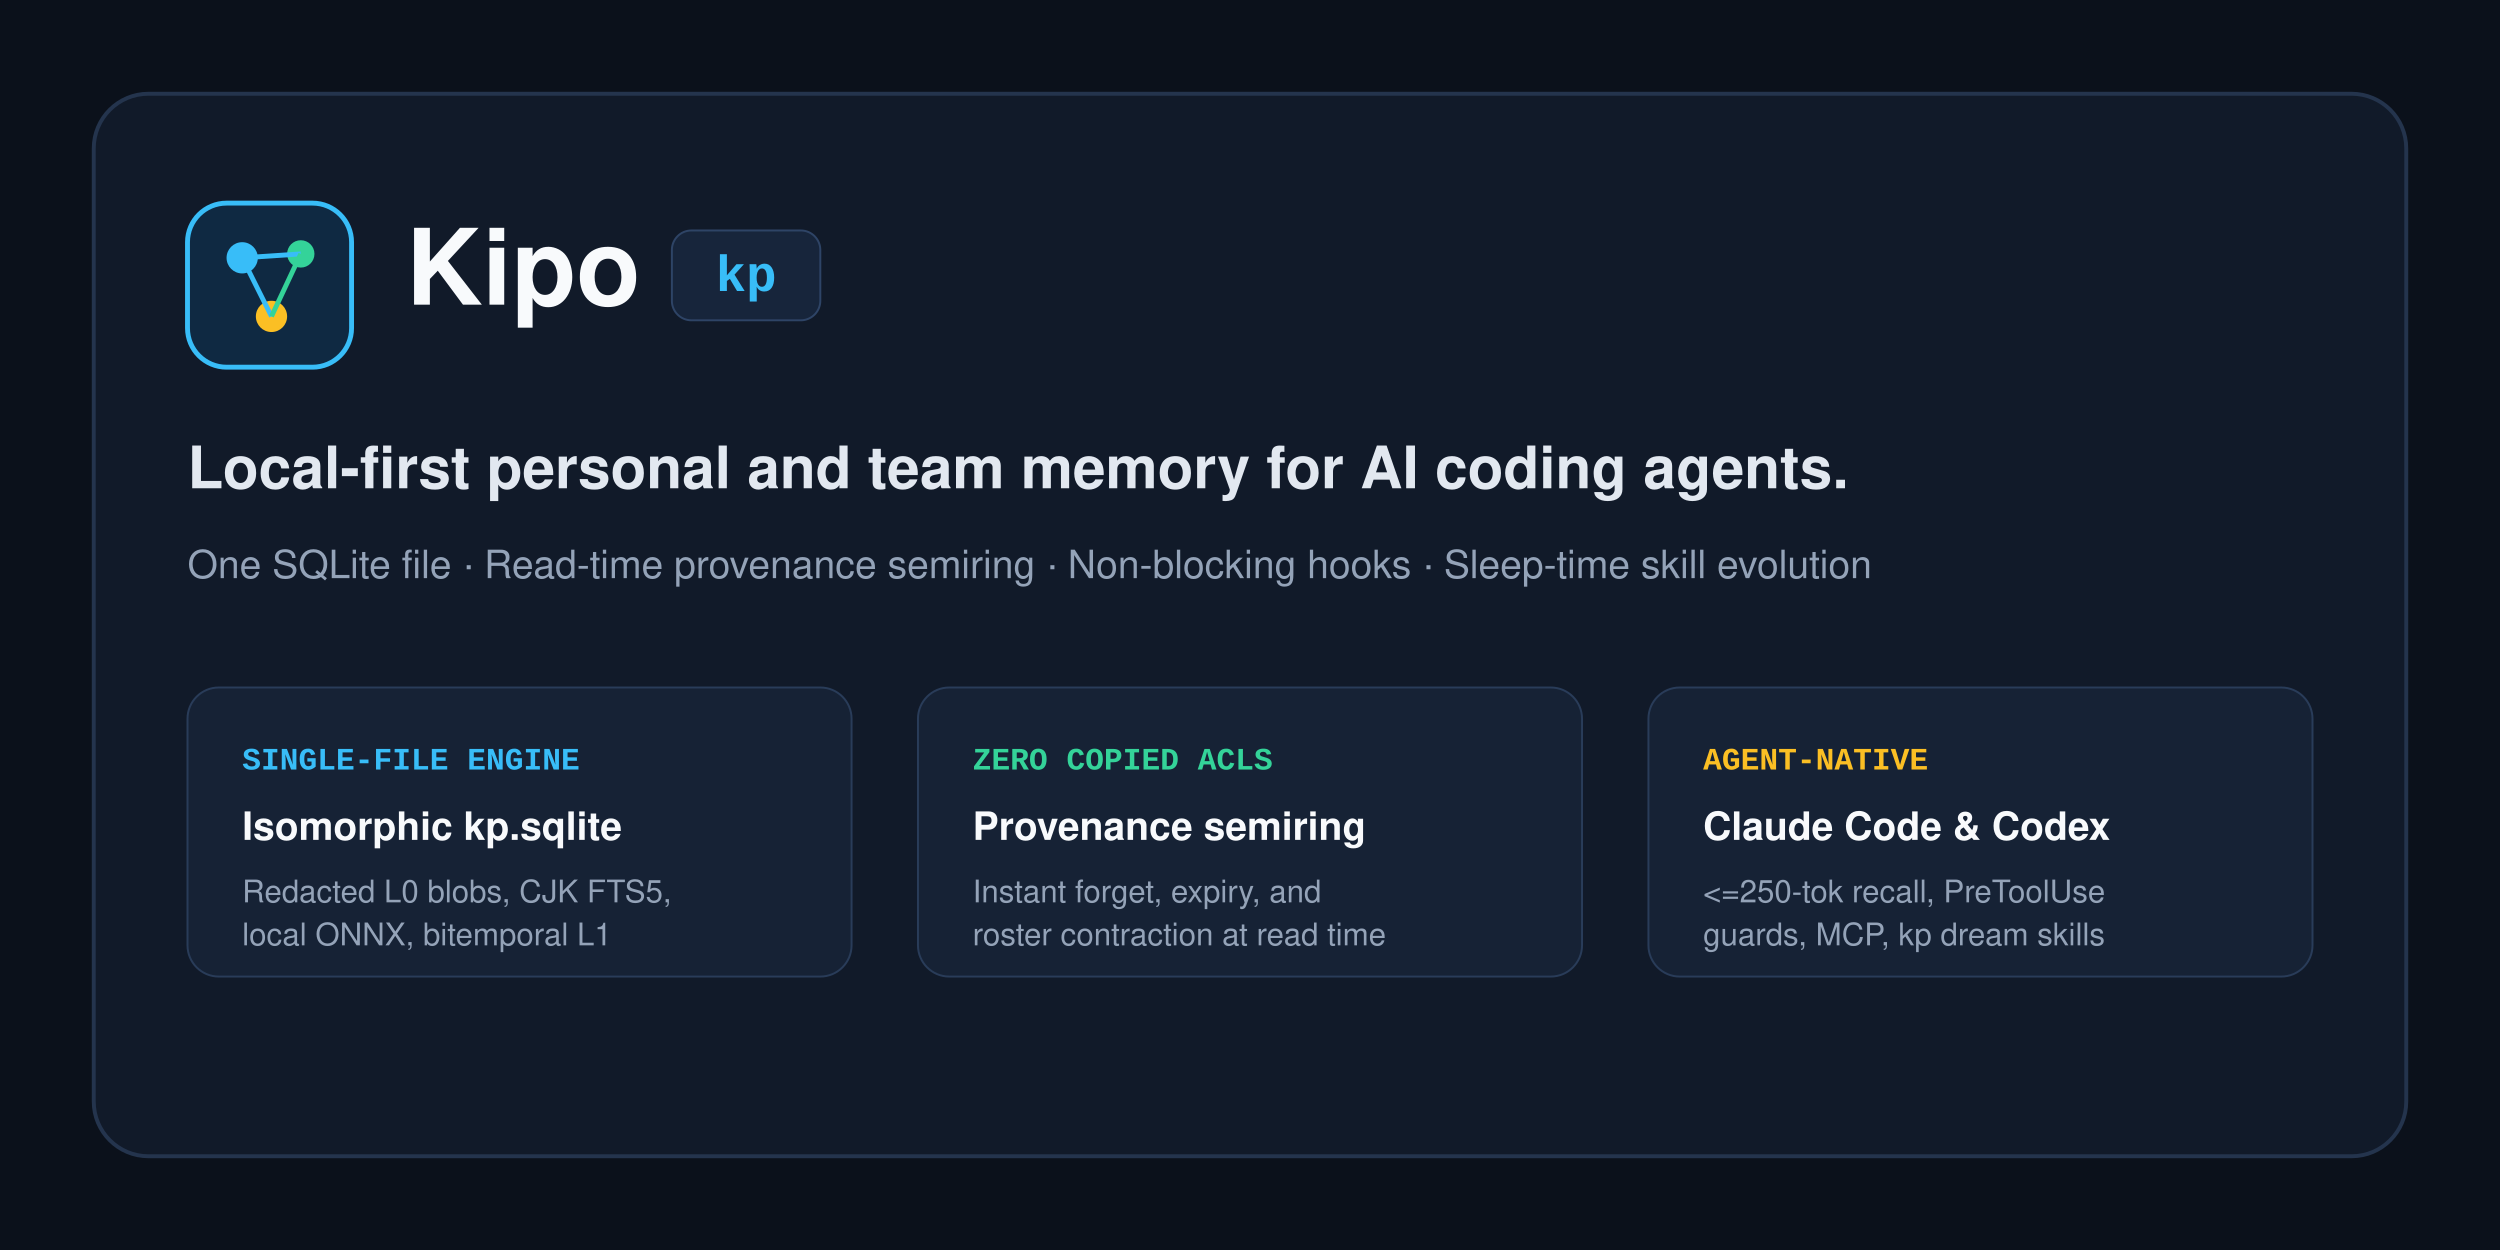
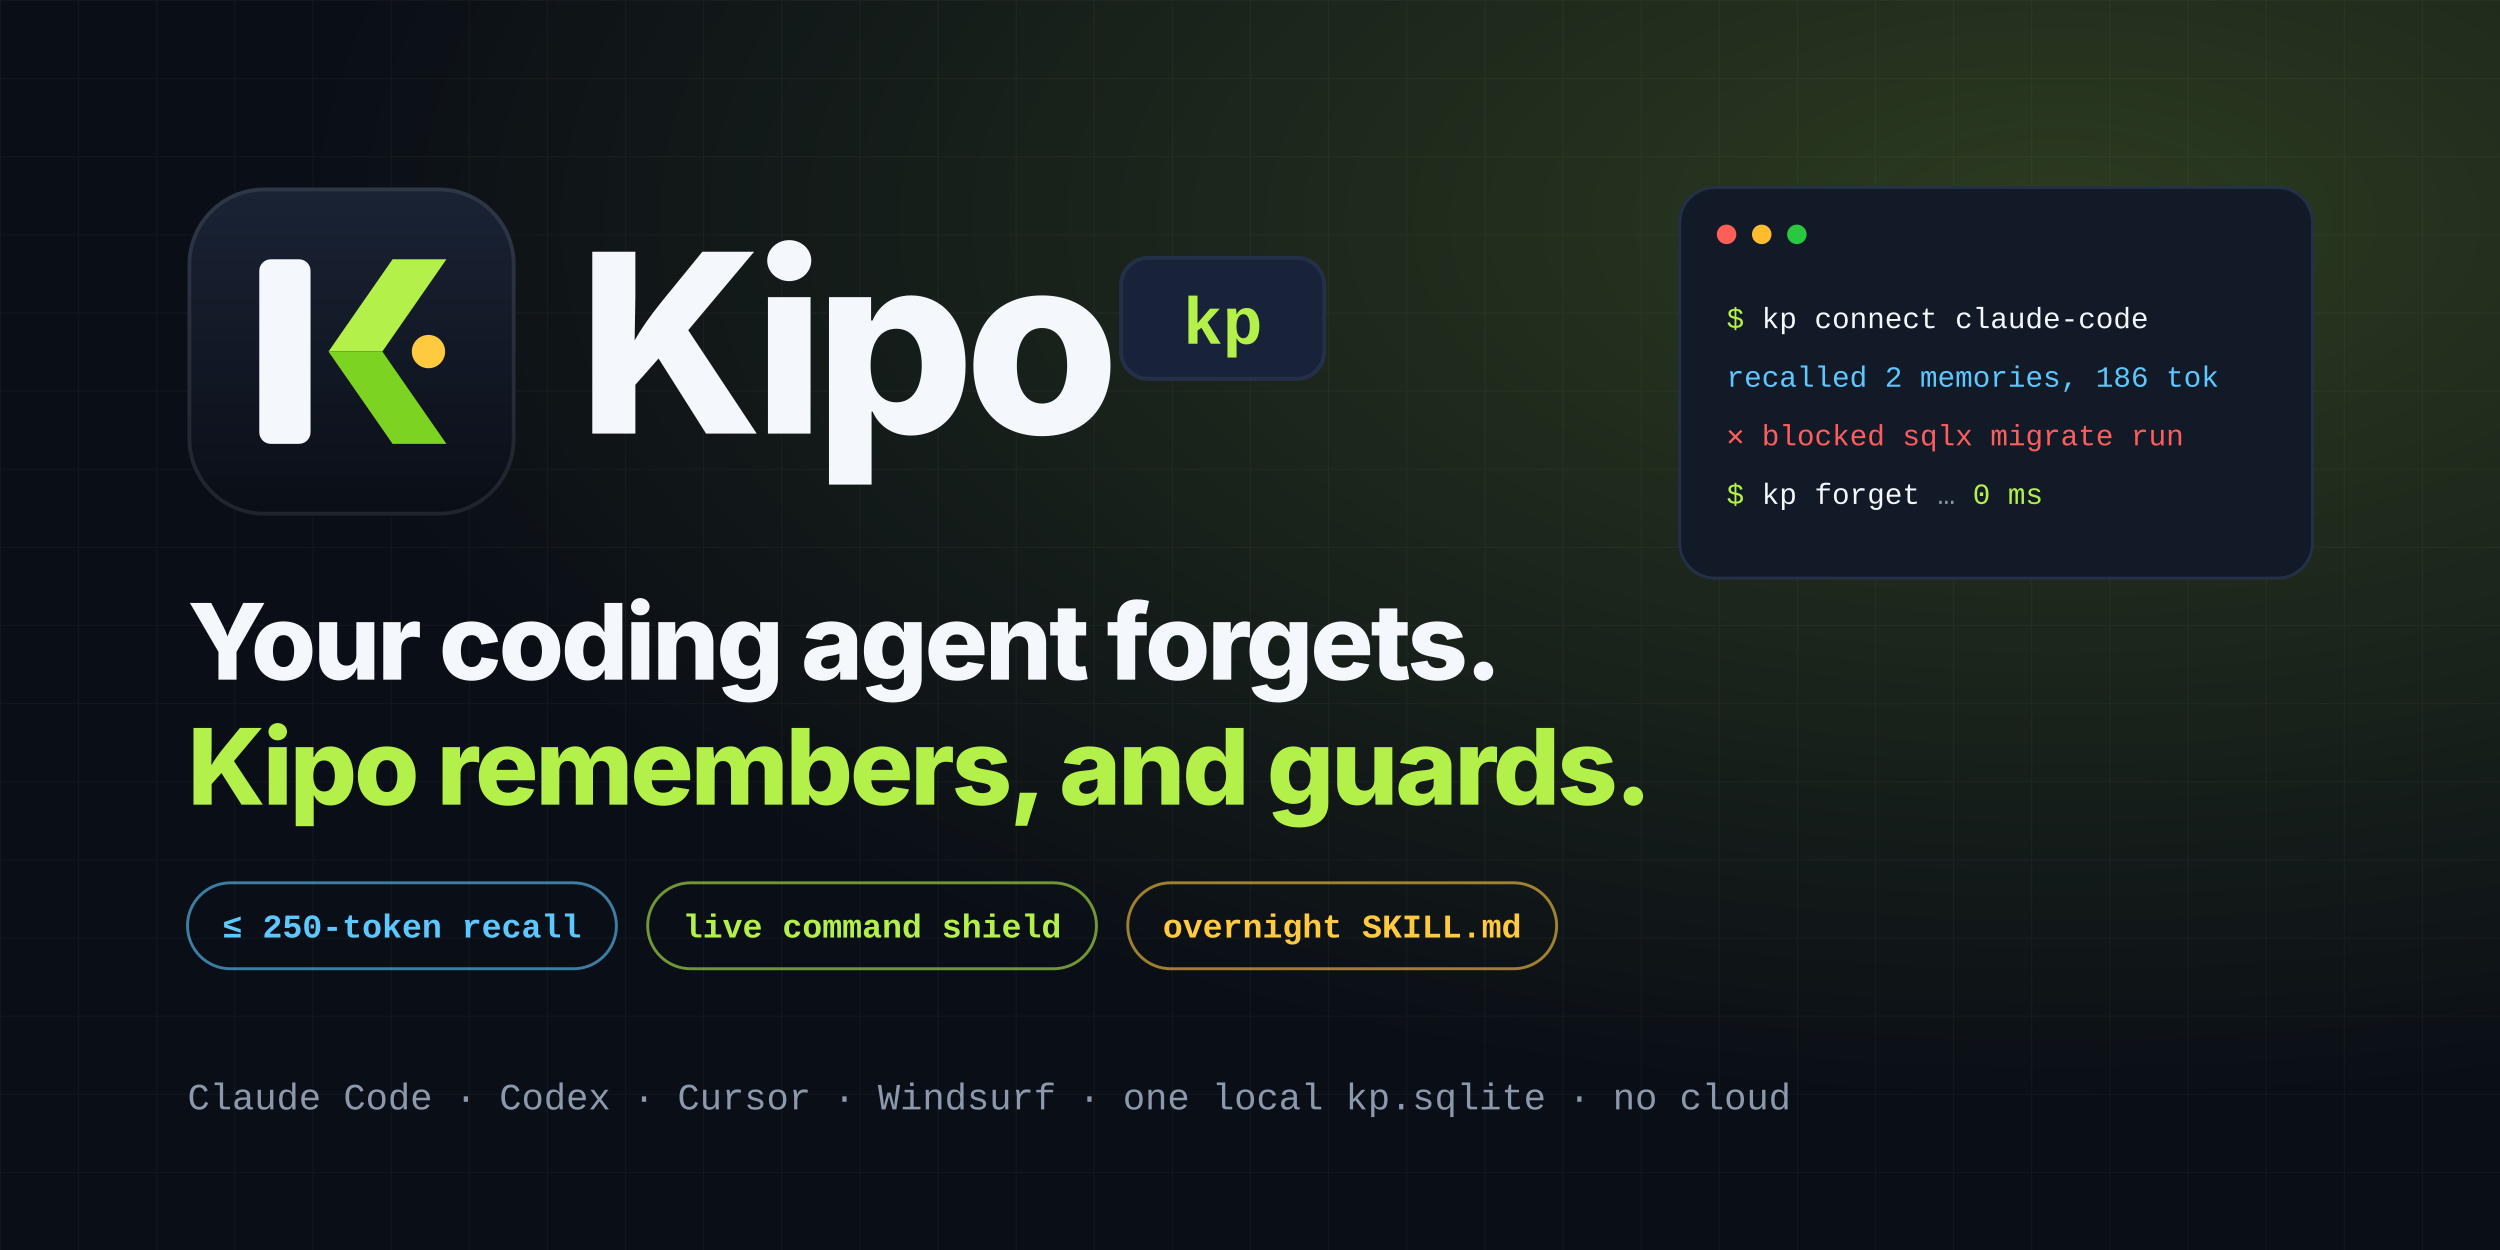
<svg xmlns="http://www.w3.org/2000/svg" viewBox="0 0 1280 640" width="1280" height="640">
+   <defs>
+     <radialGradient id="social-glow" cx="0.82" cy="0.18" r="0.7">
+       <stop offset="0" stop-color="#B4F04A" stop-opacity="0.2" />
+       <stop offset="1" stop-color="#B4F04A" stop-opacity="0" />
+     </radialGradient>
+     <pattern id="social-grid" width="40" height="40" patternUnits="userSpaceOnUse">
+       <path d="M40 0 H0 V40" fill="none" stroke="#FFFFFF" stroke-opacity="0.035" stroke-width="1" />
+     </pattern>
+   </defs>
  <style>
-     .sans { font-family: ui-sans-serif, -apple-system, BlinkMacSystemFont, "Segoe UI", Helvetica, Arial, sans-serif; }
-     .mono { font-family: ui-monospace, SFMono-Regular, "SF Mono", Menlo, Consolas, "Liberation Mono", monospace; }
+     .sans { font-family: ui-sans-serif, -apple-system, BlinkMacSystemFont, "Segoe UI", "Inter", Helvetica, Arial, sans-serif; }
+     .mono { font-family: ui-monospace, SFMono-Regular, "SF Mono", "JetBrains Mono", Menlo, Consolas, "Liberation Mono", monospace; }
  </style>
-   <rect width="1280" height="640" fill="#0B111B" />
-   <rect x="48" y="48" width="1184" height="544" rx="28" fill="#111A29" stroke="#24344D" stroke-width="2" />
-   <g transform="translate(96, 104)">
-     <rect width="84" height="84" rx="20" fill="#0F2942" stroke="#38BDF8" stroke-width="2.5" />
-     <circle cx="28" cy="28" r="8" fill="#38BDF8" />
-     <circle cx="58" cy="26" r="7" fill="#34D399" />
-     <circle cx="43" cy="58" r="8" fill="#FBBF24" />
-     <line x1="28" y1="28" x2="58" y2="26" stroke="#38BDF8" stroke-width="2.5" />
-     <line x1="28" y1="28" x2="43" y2="58" stroke="#38BDF8" stroke-width="2.5" />
-     <line x1="58" y1="26" x2="43" y2="58" stroke="#34D399" stroke-width="2.5" />
-     <text x="112" y="52" class="sans" font-size="54" font-weight="800" fill="#F8FAFC">Kipo</text>
-     <rect x="248" y="14" width="76" height="46" rx="10" fill="#17253B" stroke="#2E4466" />
-     <text x="286" y="45" text-anchor="middle" class="mono" font-size="26" font-weight="700" fill="#38BDF8">kp</text>
-     <text x="0" y="146" class="sans" font-size="30" font-weight="700" fill="#E2E8F0">
-       Local-first personal and team memory for AI coding agents.
+   <rect width="1280" height="640" fill="#0A0E16" />
+   <rect width="1280" height="640" fill="url(#social-grid)" />
+   <rect width="1280" height="640" fill="url(#social-glow)" />
+   <g transform="translate(96 96) scale(0.65625)">
+     <defs>
+       <linearGradient id="tile-social" x1="0" y1="0" x2="0" y2="1">
+         <stop offset="0" stop-color="#1A2335" />
+         <stop offset="1" stop-color="#0A0E16" />
+       </linearGradient>
+     </defs>
+     <rect width="256" height="256" rx="60" fill="url(#tile-social)" />
+     <rect x="1.5" y="1.5" width="253" height="253" rx="58.5" fill="none" stroke="#FFFFFF" stroke-opacity="0.09" stroke-width="3" />
+     <rect x="56" y="56" width="40" height="144" rx="9" fill="#F4F7FB" />
+     <path d="M110 128 L160 56 L202 56 L152 128 Z" fill="#B4F04A" />
+     <path d="M110 128 L152 128 L202 200 L160 200 Z" fill="#7DD321" />
+     <circle cx="188" cy="128" r="13" fill="#FFC940" />
+   </g>
+   <text x="296" y="222" class="sans" font-size="128" font-weight="800" letter-spacing="-5" fill="#F4F7FB">Kipo</text>
+   <rect x="574" y="132" width="104" height="62" rx="14" fill="#18233A" stroke="#243049" stroke-width="2" />
+   <text x="626" y="176" text-anchor="middle" class="mono" font-size="34" font-weight="800" fill="#B4F04A">kp</text>
+   <g transform="translate(860 96)">
+     <rect width="324" height="200" rx="18" fill="#121A28" stroke="#243049" stroke-width="1.5" />
+     <circle cx="24" cy="24" r="5" fill="#FF5F57" />
+     <circle cx="42" cy="24" r="5" fill="#FEBC2E" />
+     <circle cx="60" cy="24" r="5" fill="#28C840" />
+     <text x="24" y="72" class="mono" font-size="15" fill="#F4F7FB">
+       <tspan fill="#B4F04A">$</tspan> kp connect claude-code</text>
+     <text x="24" y="102" class="mono" font-size="15" fill="#5CC8FF">recalled 2 memories, 186 tok</text>
+     <text x="24" y="132" class="mono" font-size="15" fill="#FF5C5C">✕ blocked sqlx migrate run</text>
+     <text x="24" y="162" class="mono" font-size="15" fill="#F4F7FB">
+       <tspan fill="#B4F04A">$</tspan> kp forget <tspan fill="#8C99AD">…</tspan>
+       <tspan fill="#B4F04A">0 ms</tspan>
    </text>
-     <text x="0" y="192" class="sans" font-size="20" fill="#94A3B8">
-       One SQLite file · Read-time provenance semiring · Non-blocking hooks · Sleep-time skill evolution
-     </text>
-     <g transform="translate(0, 248)">
-       <rect x="0" y="0" width="340" height="148" rx="16" fill="#162235" stroke="#293C59" />
-       <text x="28" y="42" class="mono" font-size="16" font-weight="700" fill="#38BDF8">SINGLE-FILE ENGINE</text>
-       <text x="28" y="78" class="sans" font-size="20" font-weight="700" fill="#F8FAFC">Isomorphic kp.sqlite</text>
-       <text x="28" y="110" class="sans" font-size="16" fill="#94A3B8">Redacted L0 blobs, CJK FTS5,</text>
-       <text x="28" y="132" class="sans" font-size="16" fill="#94A3B8">local ONNX, bitemporal L1</text>
-       <rect x="374" y="0" width="340" height="148" rx="16" fill="#162235" stroke="#293C59" />
-       <text x="402" y="42" class="mono" font-size="16" font-weight="700" fill="#34D399">ZERO COPIED ACLS</text>
-       <text x="402" y="78" class="sans" font-size="20" font-weight="700" fill="#F8FAFC">Provenance semiring</text>
-       <text x="402" y="110" class="sans" font-size="16" fill="#94A3B8">Instant forget, expiry, and</text>
-       <text x="402" y="132" class="sans" font-size="16" fill="#94A3B8">roster contraction at read time</text>
-       <rect x="748" y="0" width="340" height="148" rx="16" fill="#162235" stroke="#293C59" />
-       <text x="776" y="42" class="mono" font-size="16" font-weight="700" fill="#FBBF24">AGENT-NATIVE</text>
-       <text x="776" y="78" class="sans" font-size="20" font-weight="700" fill="#F8FAFC">Claude Code &amp; Codex</text>
-       <text x="776" y="110" class="sans" font-size="16" fill="#94A3B8">&lt;=250-tok recall, PreToolUse</text>
-       <text x="776" y="132" class="sans" font-size="16" fill="#94A3B8">guards, MCP, kp dream skills</text>
-     </g>
  </g>
+   <text x="96" y="348" class="sans" font-size="54" font-weight="800" letter-spacing="-1.5" fill="#F4F7FB">Your coding agent forgets.</text>
+   <text x="96" y="412" class="sans" font-size="54" font-weight="800" letter-spacing="-1.5" fill="#B4F04A">Kipo remembers, and guards.</text>
+   <rect x="96" y="452" width="219.6" height="44" rx="22" fill="none" stroke="#5CC8FF" stroke-opacity="0.6" stroke-width="1.5" />
+   <text x="205.8" y="480" text-anchor="middle" class="mono" font-size="17" font-weight="700" fill="#5CC8FF">≤ 250-token recall</text>
+   <rect x="331.6" y="452" width="229.8" height="44" rx="22" fill="none" stroke="#B4F04A" stroke-opacity="0.6" stroke-width="1.5" />
+   <text x="446.5" y="480" text-anchor="middle" class="mono" font-size="17" font-weight="700" fill="#B4F04A">live command shield</text>
+   <rect x="577.4" y="452" width="219.6" height="44" rx="22" fill="none" stroke="#FFC940" stroke-opacity="0.6" stroke-width="1.5" />
+   <text x="687.2" y="480" text-anchor="middle" class="mono" font-size="17" font-weight="700" fill="#FFC940">overnight SKILL.md</text>
+   <text x="96" y="568" class="mono" font-size="19" fill="#8C99AD">Claude Code · Codex · Cursor · Windsurf  ·  one local kp.sqlite  ·  no cloud</text>
</svg>
